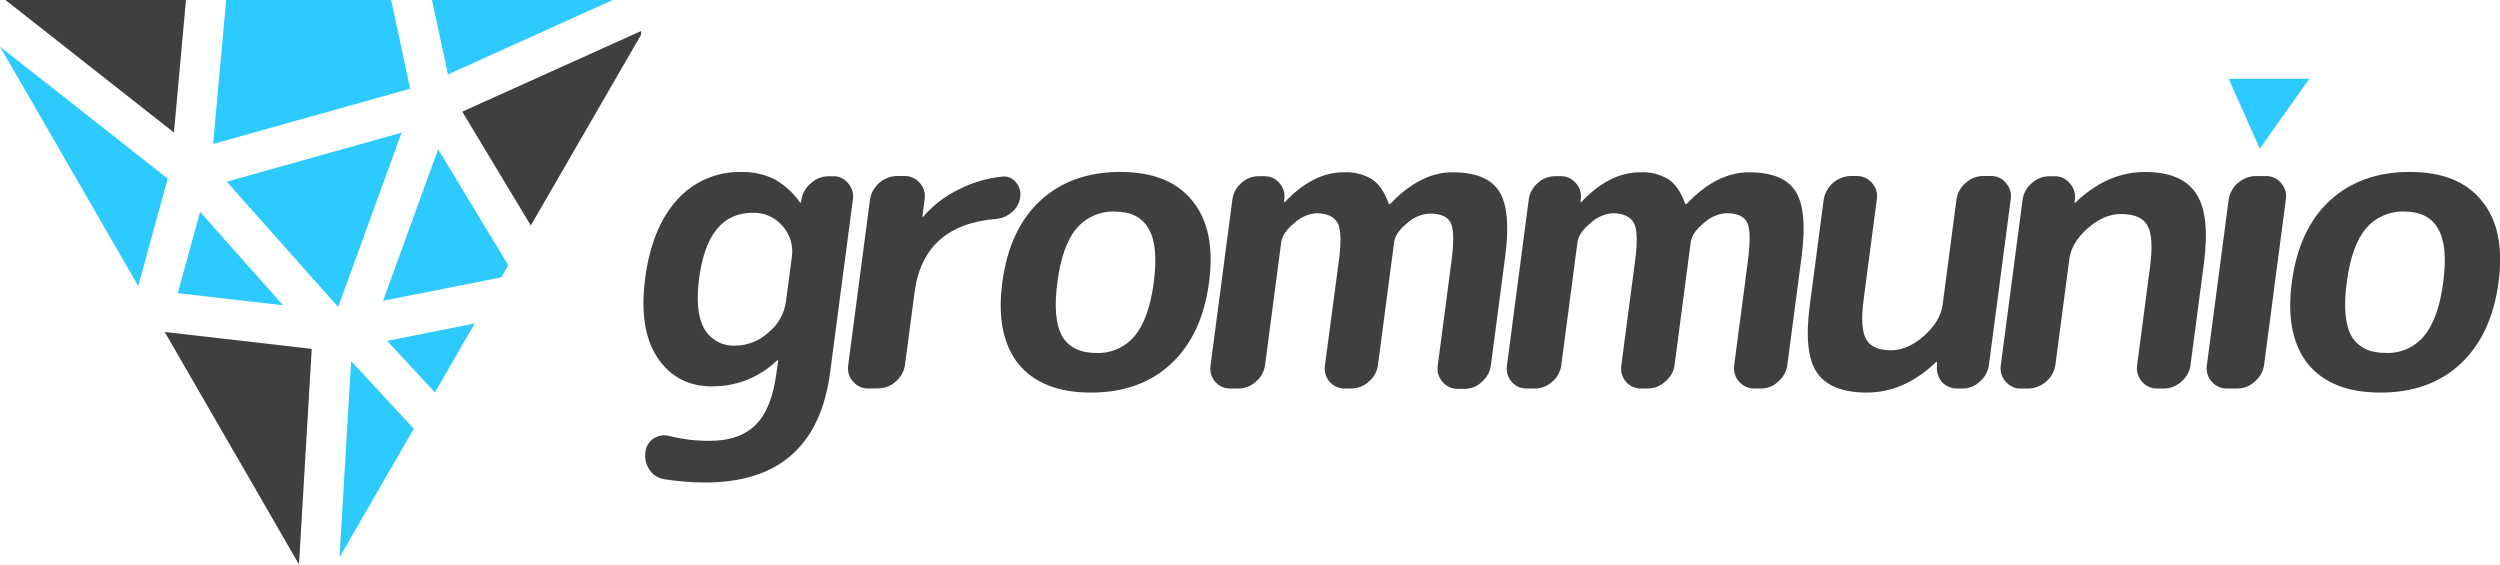
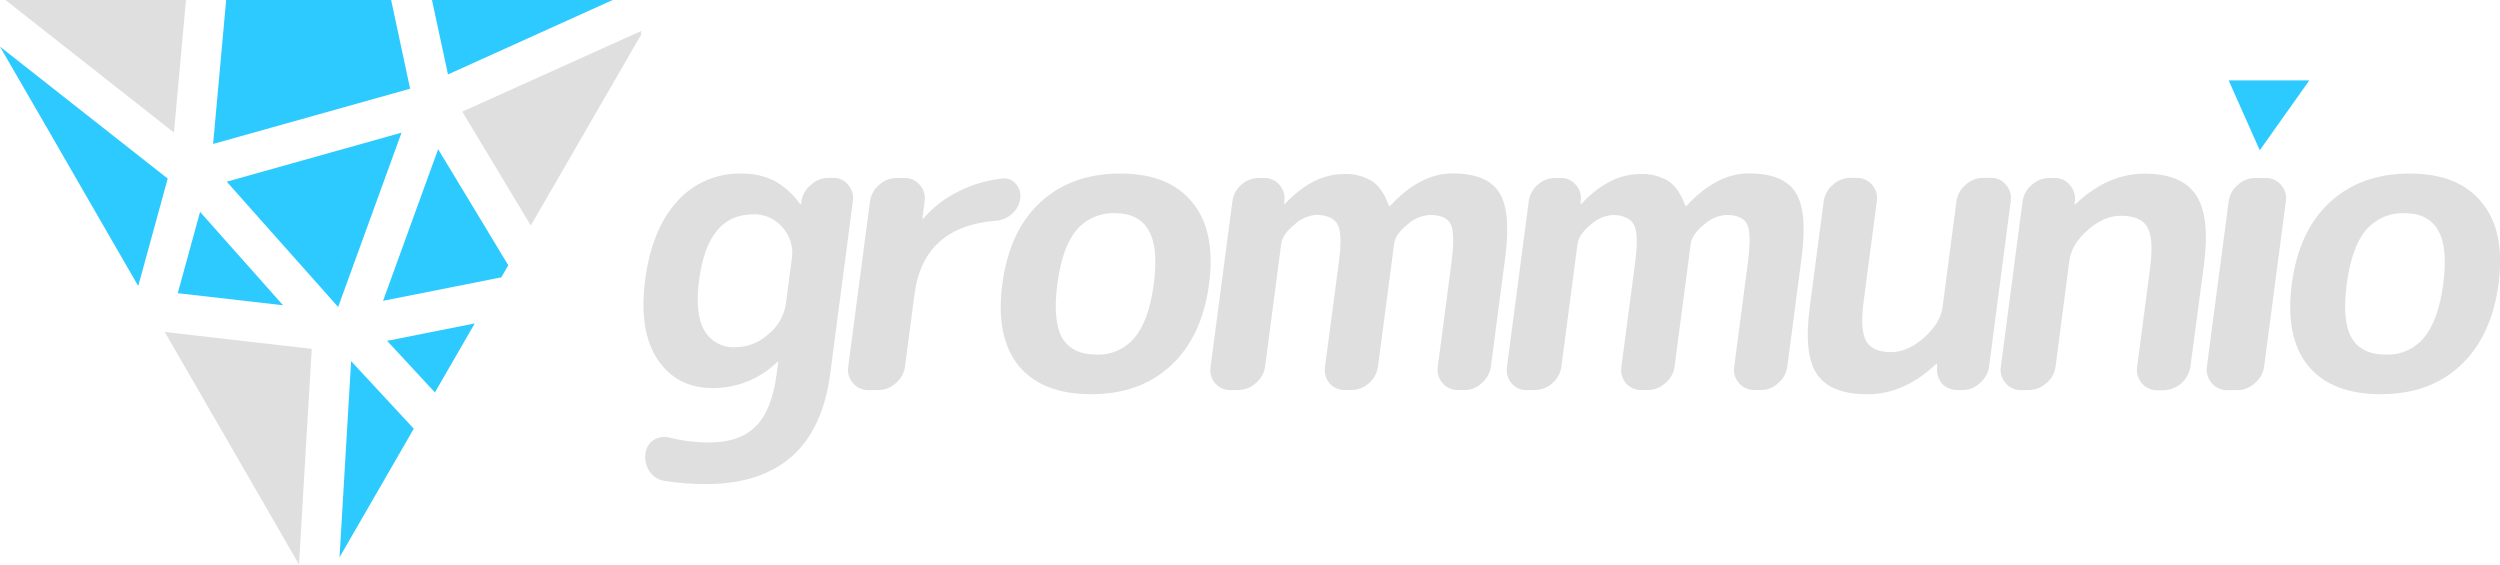
<svg xmlns="http://www.w3.org/2000/svg" viewBox="0 0 620 140">
  <g id="grommunio">
-     <path d="M186.67,52.77q-11.14,0-13.28,16.22-1.11,8.4,1.28,12.56a8.34,8.34,0,0,0,7.67,4.16,12.14,12.14,0,0,0,8.23-3.25,11.9,11.9,0,0,0,4.34-7.6l1.44-10.94a9.42,9.42,0,0,0-2.3-7.9,9.29,9.29,0,0,0-7.38-3.25Zm-9.92,43.07q-8.92,0-13.66-7.09T160,69q1.67-12.57,7.94-19.46a20.67,20.67,0,0,1,15.8-6.89,18,18,0,0,1,8.18,1.72,18.87,18.87,0,0,1,6.44,5.78.24.24,0,0,0,.19.1.1.1,0,0,0,.11-.1l.1-.71a6.6,6.6,0,0,1,2.35-4,6.45,6.45,0,0,1,4.38-1.73h1.12a4.53,4.53,0,0,1,3.72,1.73,4.9,4.9,0,0,1,1.19,4l-5.64,42.86q-3.6,27.36-31,27.36a66.68,66.68,0,0,1-10.13-.81,5.39,5.39,0,0,1-3.73-2.43,6.33,6.33,0,0,1-.94-4.46,4.53,4.53,0,0,1,2.05-3.24,4.87,4.87,0,0,1,3.83-.61,39.76,39.76,0,0,0,10,1.22q7.5,0,11.47-4t5.12-12.76l.42-3.14c0-.07,0-.1-.09-.1a.33.33,0,0,0-.22.1,22.82,22.82,0,0,1-15.94,6.38Zm38.61.51a4.84,4.84,0,0,1-3.82-1.73,4.9,4.9,0,0,1-1.19-4.05l5.42-41.14a6.94,6.94,0,0,1,6.53-5.78h2a4.82,4.82,0,0,1,3.82,1.73,4.89,4.89,0,0,1,1.19,4l-.56,4.26c0,.06,0,.1.09.1s.21,0,.22-.1a26.72,26.72,0,0,1,8.57-6.59,30.44,30.44,0,0,1,10.86-3.25A3.74,3.74,0,0,1,252,45.27a4.43,4.43,0,0,1,1,3.65,5.75,5.75,0,0,1-2,3.65,6.68,6.68,0,0,1-3.87,1.72Q229,55.72,226.81,72.53l-2.38,18a6.4,6.4,0,0,1-2.25,4.05,6.34,6.34,0,0,1-4.28,1.73Z" style="fill:#3f3f3f" />
-     <path id="B" d="M284.85,56.73q-2.39-4.26-8.36-4.26a11.92,11.92,0,0,0-9.58,4.26q-3.48,4.14-4.68,13.27t1.18,13.38q2.49,4.16,8.47,4.15a11.7,11.7,0,0,0,9.46-4.15q3.6-4.26,4.8-13.38T284.85,56.73Zm5.52,33.54q-7.64,7.08-19.79,7.09t-18-7.09q-5.74-7.2-4-20.27t9.34-20.17q7.74-7.19,19.9-7.19t17.9,7.19q5.85,7.1,4.13,20.17T290.37,90.27Z" style="fill:#3f3f3f" />
-     <path id="C" d="M305.13,96.35a4.82,4.82,0,0,1-3.82-1.73,5.09,5.09,0,0,1-1.09-4.05l5.42-41.14a6.54,6.54,0,0,1,2.15-4,6.34,6.34,0,0,1,4.28-1.73h1.42a4.72,4.72,0,0,1,3.74,1.62,4.93,4.93,0,0,1,1.3,4l-.09.7c0,.07,0,.11.09.11s.2,0,.21-.11q6.94-7.29,14.44-7.29a12.38,12.38,0,0,1,7.07,1.72q2.61,1.72,4.16,6.08c0,.07.06.1.19.1a.33.33,0,0,0,.22-.1q7.41-7.8,15.42-7.8,8.4,0,11.45,4.56t1.68,15.71l-3.64,27.66a6.4,6.4,0,0,1-2.25,4.05,6,6,0,0,1-4.18,1.73h-1.73a4.84,4.84,0,0,1-3.82-1.73,4.9,4.9,0,0,1-1.19-4.05l3.37-25.64q1-7.4-.13-9.72t-5.17-2.34A9,9,0,0,0,349,55.31q-3,2.43-3.27,4.86l-4,30.4a6.4,6.4,0,0,1-2.25,4.05,6.34,6.34,0,0,1-4.28,1.73H333.5a4.84,4.84,0,0,1-3.82-1.73,5.13,5.13,0,0,1-1.09-4.05L332,64.93q1-7.29-.26-9.62t-5.15-2.44A9,9,0,0,0,321,55.31q-3,2.43-3.27,4.86l-4,30.4a6.4,6.4,0,0,1-2.25,4.05,6.34,6.34,0,0,1-4.28,1.73Z" style="fill:#3f3f3f" />
-     <path id="C-2" data-name="C" d="M378.64,96.35a4.82,4.82,0,0,1-3.82-1.73,5.09,5.09,0,0,1-1.09-4.05l5.41-41.14a6.6,6.6,0,0,1,2.16-4,6.34,6.34,0,0,1,4.28-1.73H387a4.72,4.72,0,0,1,3.74,1.62,4.93,4.93,0,0,1,1.3,4l-.09.7c0,.07,0,.11.08.11s.21,0,.22-.11q6.94-7.29,14.44-7.29a12.4,12.4,0,0,1,7.07,1.72q2.61,1.72,4.16,6.08c0,.07.06.1.19.1a.33.33,0,0,0,.22-.1q7.41-7.8,15.41-7.8,8.42,0,11.46,4.56t1.68,15.71l-3.64,27.66A6.4,6.4,0,0,1,441,94.62a6,6,0,0,1-4.18,1.73h-1.73a4.82,4.82,0,0,1-3.82-1.73,4.9,4.9,0,0,1-1.19-4.05l3.37-25.64c.65-4.93.61-8.17-.14-9.72s-2.46-2.34-5.16-2.34a9,9,0,0,0-5.59,2.44q-3,2.43-3.27,4.86l-4,30.4A6.4,6.4,0,0,1,413,94.62a6.34,6.34,0,0,1-4.28,1.73H407a4.82,4.82,0,0,1-3.82-1.73,5.13,5.13,0,0,1-1.09-4.05l3.38-25.64q1-7.29-.26-9.62t-5.15-2.44a9,9,0,0,0-5.59,2.44q-3,2.43-3.27,4.86l-4,30.4A6.4,6.4,0,0,1,385,94.62a6.34,6.34,0,0,1-4.28,1.73Z" style="fill:#3f3f3f" />
-     <path d="M463,97.36q-8.91,0-12.33-4.86t-1.85-16.72l3.47-26.35a7,7,0,0,1,6.54-5.78h1.62a4.82,4.82,0,0,1,3.82,1.73,4.89,4.89,0,0,1,1.19,4l-3.28,24.93q-.93,7.1.63,9.83t6.13,2.73q4.15,0,8.17-3.54t4.64-7.6l3.47-26.35a6.41,6.41,0,0,1,2.26-4,6.34,6.34,0,0,1,4.28-1.73h2a4.55,4.55,0,0,1,3.72,1.73,4.93,4.93,0,0,1,1.19,4l-5.42,41.14A6.4,6.4,0,0,1,491,94.62a6,6,0,0,1-4.18,1.73h-1.32a5.12,5.12,0,0,1-3.94-1.63,5.56,5.56,0,0,1-1.18-4.15v-.71c0-.07,0-.1-.09-.1a.33.33,0,0,0-.22.1q-7.87,7.5-17.1,7.5Zm38.21-1a4.82,4.82,0,0,1-3.82-1.73,4.9,4.9,0,0,1-1.19-4.05l5.41-41.14a6.41,6.41,0,0,1,2.26-4,6.34,6.34,0,0,1,4.28-1.73h1.32a4.65,4.65,0,0,1,3.82,1.73,5,5,0,0,1,1.29,4l-.09.71c0,.07,0,.1.09.1a.31.31,0,0,0,.21-.1q7.89-7.5,17.1-7.5t12.69,5.27q3.57,5.16,2,17.33l-3.34,25.33A6.4,6.4,0,0,1,541,94.62a6.34,6.34,0,0,1-4.28,1.73H535a4.84,4.84,0,0,1-3.83-1.73A5.13,5.13,0,0,1,530,90.57l3.2-24.32q1-7.61-.66-10.34c-1-1.89-3.24-2.83-6.62-2.83q-4.15,0-8.17,3.54t-4.55,7.6l-3.47,26.35a6.94,6.94,0,0,1-6.53,5.78Zm51.11,0a4.84,4.84,0,0,1-3.83-1.73,4.94,4.94,0,0,1-1.19-4.05l5.42-41.14a6.94,6.94,0,0,1,6.53-5.78h2.64a4.82,4.82,0,0,1,3.82,1.73,4.89,4.89,0,0,1,1.19,4l-5.41,41.14a6.46,6.46,0,0,1-2.26,4.05A6.34,6.34,0,0,1,555,96.35Z" style="fill:#3f3f3f" />
-     <path id="B-2" data-name="B" d="M604.64,56.73q-2.39-4.26-8.36-4.26a11.91,11.91,0,0,0-9.58,4.26Q583.22,60.87,582,70t1.18,13.38q2.49,4.16,8.47,4.15a11.72,11.72,0,0,0,9.47-4.15q3.6-4.26,4.8-13.38T604.64,56.73Zm5.51,33.54q-7.62,7.08-19.78,7.09t-18-7.09q-5.73-7.2-4-20.27t9.34-20.17q7.74-7.19,19.89-7.19t17.9,7.19q5.87,7.1,4.14,20.17T610.15,90.27Z" style="fill:#3f3f3f" />
-     <path d="M552.71,19.54l7.71,17.32,12.29-17.32Z" style="fill:#2dcaff" />
+     <path d="M186.67,53.18q-11.14,0-13.28,16.21-1.11,8.42,1.28,12.57a8.33,8.33,0,0,0,7.67,4.15,12.13,12.13,0,0,0,8.23-3.24,11.92,11.92,0,0,0,4.34-7.6l1.44-11a9.43,9.43,0,0,0-2.3-7.9,9.32,9.32,0,0,0-7.38-3.24Zm-9.92,43.06q-8.92,0-13.66-7.09T160,69.39q1.67-12.57,7.94-19.45a20.65,20.65,0,0,1,15.8-6.9,18,18,0,0,1,8.18,1.73,18.83,18.83,0,0,1,6.44,5.77.24.24,0,0,0,.19.1.1.1,0,0,0,.11-.1l.1-.71a6.6,6.6,0,0,1,2.35-4,6.44,6.44,0,0,1,4.38-1.72h1.12a4.52,4.52,0,0,1,3.72,1.72,4.9,4.9,0,0,1,1.19,4L205.89,92.7q-3.6,27.36-31,27.36a66.68,66.68,0,0,1-10.13-.81,5.39,5.39,0,0,1-3.73-2.43,6.34,6.34,0,0,1-.94-4.46,4.53,4.53,0,0,1,2.05-3.25,4.86,4.86,0,0,1,3.83-.6,39.76,39.76,0,0,0,10,1.21q7.5,0,11.47-4T192.57,93l.42-3.14c0-.07,0-.1-.09-.1a.33.33,0,0,0-.22.1,22.78,22.78,0,0,1-15.94,6.38Zm38.61.51A4.83,4.83,0,0,1,211.54,95,4.91,4.91,0,0,1,210.35,91l5.42-41.14a6.4,6.4,0,0,1,2.25-4,6.32,6.32,0,0,1,4.28-1.72h2a4.82,4.82,0,0,1,3.82,1.72,4.9,4.9,0,0,1,1.19,4l-.56,4.26c0,.07,0,.1.09.1s.21,0,.22-.1a26.86,26.86,0,0,1,8.57-6.59,30.43,30.43,0,0,1,10.86-3.24A3.72,3.72,0,0,1,252,45.68a4.42,4.42,0,0,1,1,3.65A5.75,5.75,0,0,1,251,53a6.7,6.7,0,0,1-3.87,1.73Q229,56.11,226.81,72.94l-2.38,18A6.4,6.4,0,0,1,222.18,95a6.32,6.32,0,0,1-4.28,1.72Z" style="fill:#dfdfdf" />
+     <path id="B" d="M284.85,57.13q-2.39-4.26-8.36-4.26a11.92,11.92,0,0,0-9.58,4.26q-3.48,4.15-4.68,13.27t1.18,13.38q2.49,4.16,8.47,4.16a11.7,11.7,0,0,0,9.46-4.16q3.6-4.26,4.8-13.38T284.85,57.13Zm5.52,33.54q-7.64,7.1-19.79,7.09t-18-7.09q-5.74-7.2-4-20.27t9.34-20.16q7.74-7.2,19.9-7.2t17.9,7.2q5.85,7.09,4.13,20.16T290.37,90.67Z" style="fill:#dfdfdf" />
+     <path id="C" d="M305.13,96.75A4.82,4.82,0,0,1,301.31,95,5.1,5.1,0,0,1,300.22,91l5.42-41.14a6.59,6.59,0,0,1,2.15-4,6.32,6.32,0,0,1,4.28-1.72h1.42a4.72,4.72,0,0,1,3.74,1.62,4.92,4.92,0,0,1,1.3,4l-.09.71c0,.07,0,.1.09.1s.2,0,.21-.1q6.94-7.29,14.44-7.3a12.37,12.37,0,0,1,7.07,1.73q2.61,1.71,4.16,6.08c0,.06.06.1.19.1a.39.39,0,0,0,.22-.1Q352.23,43,360.24,43q8.4,0,11.45,4.56t1.68,15.71L369.73,91A6.4,6.4,0,0,1,367.48,95a6,6,0,0,1-4.18,1.72h-1.73A4.83,4.83,0,0,1,357.75,95,4.91,4.91,0,0,1,356.56,91l3.37-25.63c.65-4.93.61-8.18-.13-9.73s-2.47-2.33-5.17-2.33A9,9,0,0,0,349,55.71q-3,2.43-3.27,4.86l-4,30.4A6.4,6.4,0,0,1,339.51,95a6.32,6.32,0,0,1-4.28,1.72H333.5A4.83,4.83,0,0,1,329.68,95,5.14,5.14,0,0,1,328.59,91L332,65.34q1-7.31-.26-9.63t-5.15-2.43A9,9,0,0,0,321,55.71q-3,2.43-3.27,4.86l-4,30.4A6.4,6.4,0,0,1,311.44,95a6.32,6.32,0,0,1-4.28,1.72Z" style="fill:#dfdfdf" />
+     <path id="C-2" data-name="C" d="M378.64,96.75A4.82,4.82,0,0,1,374.82,95,5.1,5.1,0,0,1,373.73,91l5.41-41.14a6.65,6.65,0,0,1,2.16-4,6.32,6.32,0,0,1,4.28-1.72H387a4.72,4.72,0,0,1,3.74,1.62,4.92,4.92,0,0,1,1.3,4l-.09.71c0,.07,0,.1.08.1s.21,0,.22-.1q6.94-7.29,14.44-7.3a12.39,12.39,0,0,1,7.07,1.73q2.61,1.71,4.16,6.08c0,.06.06.1.19.1a.39.39,0,0,0,.22-.1Q425.74,43,433.74,43q8.42,0,11.46,4.56t1.68,15.71L443.24,91A6.4,6.4,0,0,1,441,95a6,6,0,0,1-4.18,1.72h-1.73A4.82,4.82,0,0,1,431.26,95,4.91,4.91,0,0,1,430.07,91l3.37-25.63c.65-4.93.61-8.18-.14-9.73s-2.46-2.33-5.16-2.33a9,9,0,0,0-5.59,2.43q-3,2.43-3.27,4.86l-4,30.4A6.4,6.4,0,0,1,413,95a6.32,6.32,0,0,1-4.28,1.72H407A4.82,4.82,0,0,1,403.19,95,5.14,5.14,0,0,1,402.1,91l3.38-25.63q1-7.31-.26-9.63t-5.15-2.43a9,9,0,0,0-5.59,2.43q-3,2.43-3.27,4.86l-4,30.4A6.4,6.4,0,0,1,385,95a6.32,6.32,0,0,1-4.28,1.72Z" style="fill:#dfdfdf" />
+     <path d="M463,97.76q-8.91,0-12.33-4.86t-1.85-16.72l3.47-26.35a6.42,6.42,0,0,1,2.26-4,6.31,6.31,0,0,1,4.28-1.72h1.62a4.82,4.82,0,0,1,3.82,1.72,4.9,4.9,0,0,1,1.19,4l-3.28,24.93q-.93,7.09.63,9.83c1.05,1.82,3.09,2.74,6.13,2.74,2.77,0,5.49-1.19,8.17-3.55s4.29-4.9,4.64-7.6l3.47-26.35a6.46,6.46,0,0,1,2.26-4,6.32,6.32,0,0,1,4.28-1.72h2a4.54,4.54,0,0,1,3.72,1.72,4.94,4.94,0,0,1,1.19,4L493.28,91A6.4,6.4,0,0,1,491,95a6,6,0,0,1-4.18,1.72h-1.32a5.14,5.14,0,0,1-3.94-1.62A5.58,5.58,0,0,1,480.41,91v-.7c0-.07,0-.11-.09-.11a.35.35,0,0,0-.22.11q-7.87,7.49-17.1,7.49Zm38.21-1A4.82,4.82,0,0,1,497.39,95,4.91,4.91,0,0,1,496.2,91l5.41-41.14a6.46,6.46,0,0,1,2.26-4,6.32,6.32,0,0,1,4.28-1.72h1.32a4.64,4.64,0,0,1,3.82,1.72,5,5,0,0,1,1.29,4l-.09.71c0,.07,0,.1.09.1a.31.31,0,0,0,.21-.1q7.89-7.5,17.1-7.5t12.69,5.27q3.57,5.17,2,17.33L543.21,91a6.91,6.91,0,0,1-6.53,5.78H535A4.87,4.87,0,0,1,531.13,95,5.14,5.14,0,0,1,530,91l3.2-24.32q1-7.59-.66-10.33c-1-1.89-3.24-2.84-6.62-2.84q-4.15,0-8.17,3.55t-4.55,7.6L509.77,91A6.4,6.4,0,0,1,507.52,95a6.32,6.32,0,0,1-4.28,1.72Zm51.11,0A4.84,4.84,0,0,1,548.49,95,5,5,0,0,1,547.3,91l5.42-41.14a6.4,6.4,0,0,1,2.25-4,6.32,6.32,0,0,1,4.28-1.72h2.64a4.82,4.82,0,0,1,3.82,1.72,4.9,4.9,0,0,1,1.19,4L561.49,91A6.46,6.46,0,0,1,559.23,95,6.32,6.32,0,0,1,555,96.75Z" style="fill:#dfdfdf" />
+     <path id="B-2" data-name="B" d="M604.64,57.13q-2.39-4.26-8.36-4.26a11.91,11.91,0,0,0-9.58,4.26Q583.22,61.29,582,70.4t1.18,13.38q2.49,4.16,8.47,4.16a11.72,11.72,0,0,0,9.47-4.16q3.6-4.26,4.8-13.38T604.64,57.13Zm5.51,33.54q-7.62,7.1-19.78,7.09t-18-7.09q-5.73-7.2-4-20.27t9.34-20.16q7.74-7.2,19.89-7.2t17.9,7.2q5.87,7.09,4.14,20.16T610.15,90.67Z" style="fill:#dfdfdf" />
+     <path d="M552.71,19.94l7.71,17.33,12.29-17.33Z" style="fill:#2dcaff" />
  </g>
  <g id="icon">
-     <path id="path92" d="M159,7.69l-44.36,20,17,28.23L159,8.6Z" style="fill:#3f3f3f" />
-     <path id="path72" d="M43.14,32.87,46.12,0H1.35Z" style="fill:#3f3f3f" />
+     <path id="path92" d="M159,7.69l-44.36,20,17,28.23L159,8.6Z" style="fill:#dfdfdf" />
+     <path id="path72" d="M43.14,32.87,46.12,0H1.35Z" style="fill:#dfdfdf" />
    <path id="path76" d="M44.08,72.71l26.12,3L49.62,52.55Z" style="fill:#2dcaff" />
    <path id="path80" d="M41.59,44.29,0,11.57C5,20.13,17.17,41.3,34.28,70.94Z" style="fill:#2dcaff" />
    <path id="path84" d="M52.85,35.7,101.71,22,97,0H56.09Z" style="fill:#2dcaff" />
    <path id="path88" d="M99.58,32.9,56.23,45.06,83.86,76.13Z" style="fill:#2dcaff" />
    <path id="path96" d="M111.1,18.46,151.94,0H107.13Z" style="fill:#2dcaff" />
    <path id="path100" d="M95,74.6l29.32-5.82,1.73-3L108.66,37Z" style="fill:#2dcaff" />
-     <path id="path104" d="M77.31,86.52,40.85,82.33c16.44,28.46,30,51.9,33.3,57.67Z" style="fill:#3f3f3f" />
+     <path id="path104" d="M77.31,86.52,40.85,82.33c16.44,28.46,30,51.9,33.3,57.67Z" style="fill:#dfdfdf" />
    <path id="path108" d="M87.08,89.56,84.2,138.22l18.42-31.9Z" style="fill:#2dcaff" />
    <path id="path112" d="M96,84.53l11.86,12.79,9.88-17.11Z" style="fill:#2dcaff" />
  </g>
</svg>
